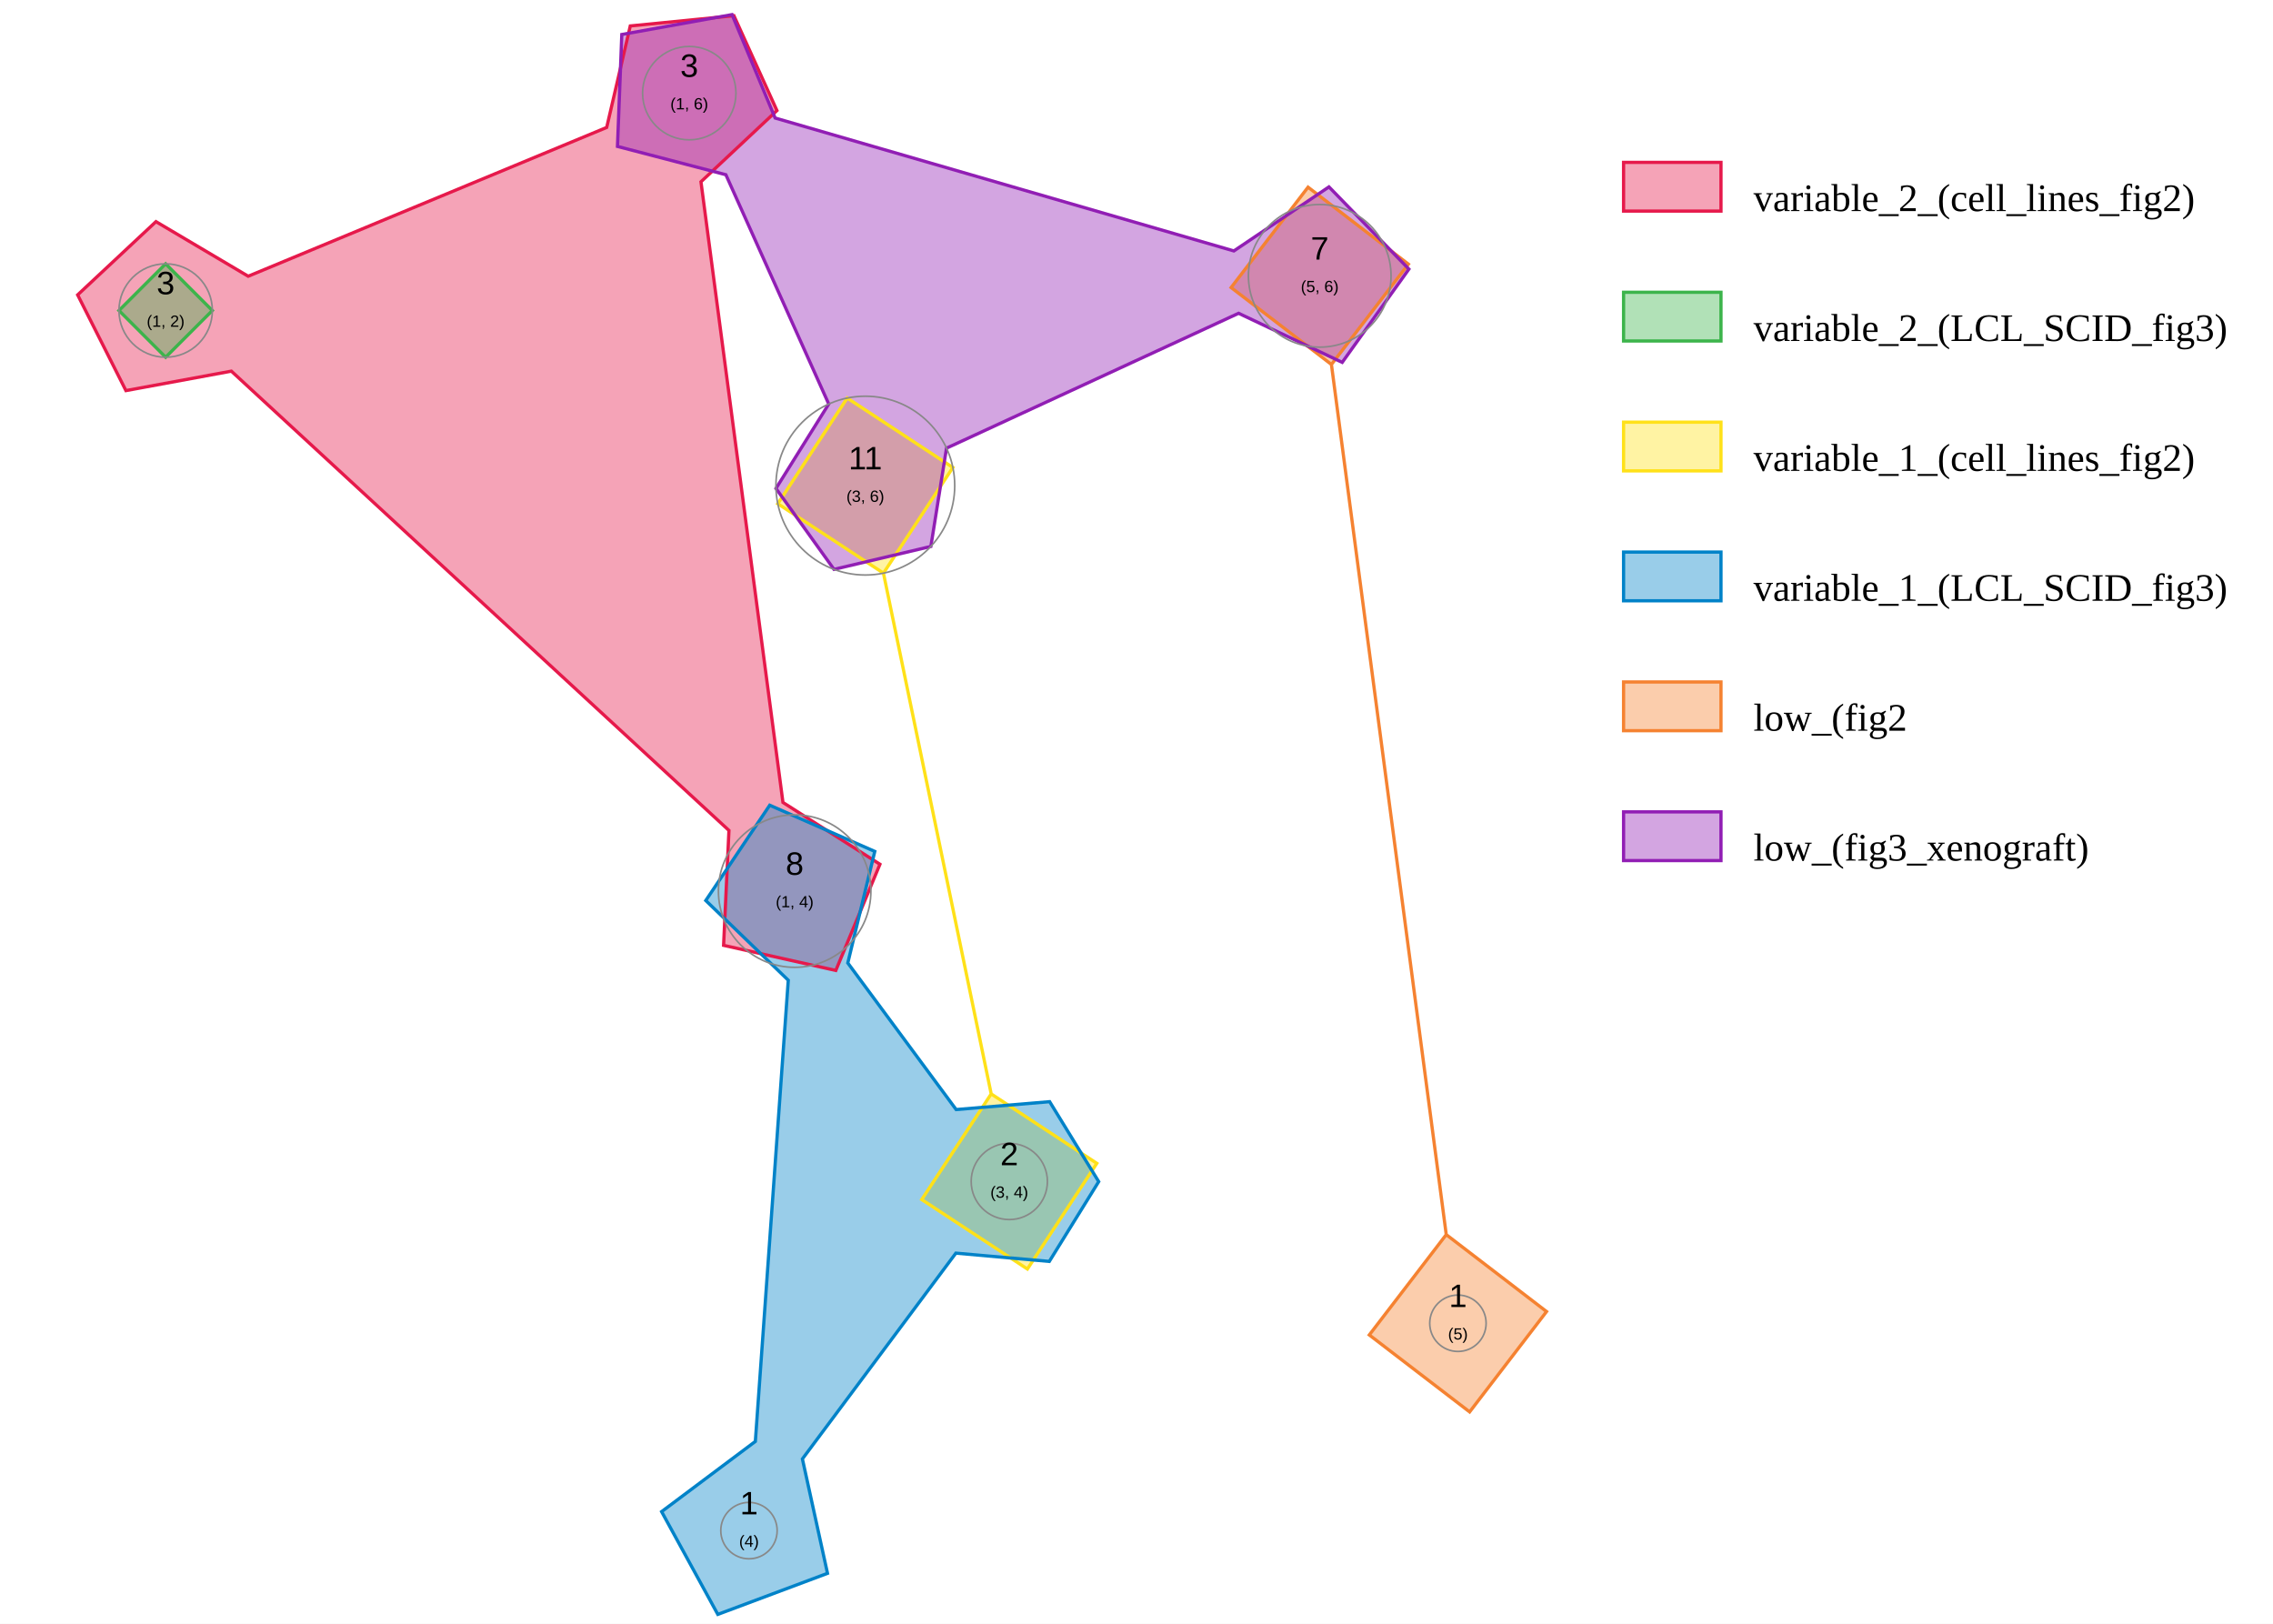
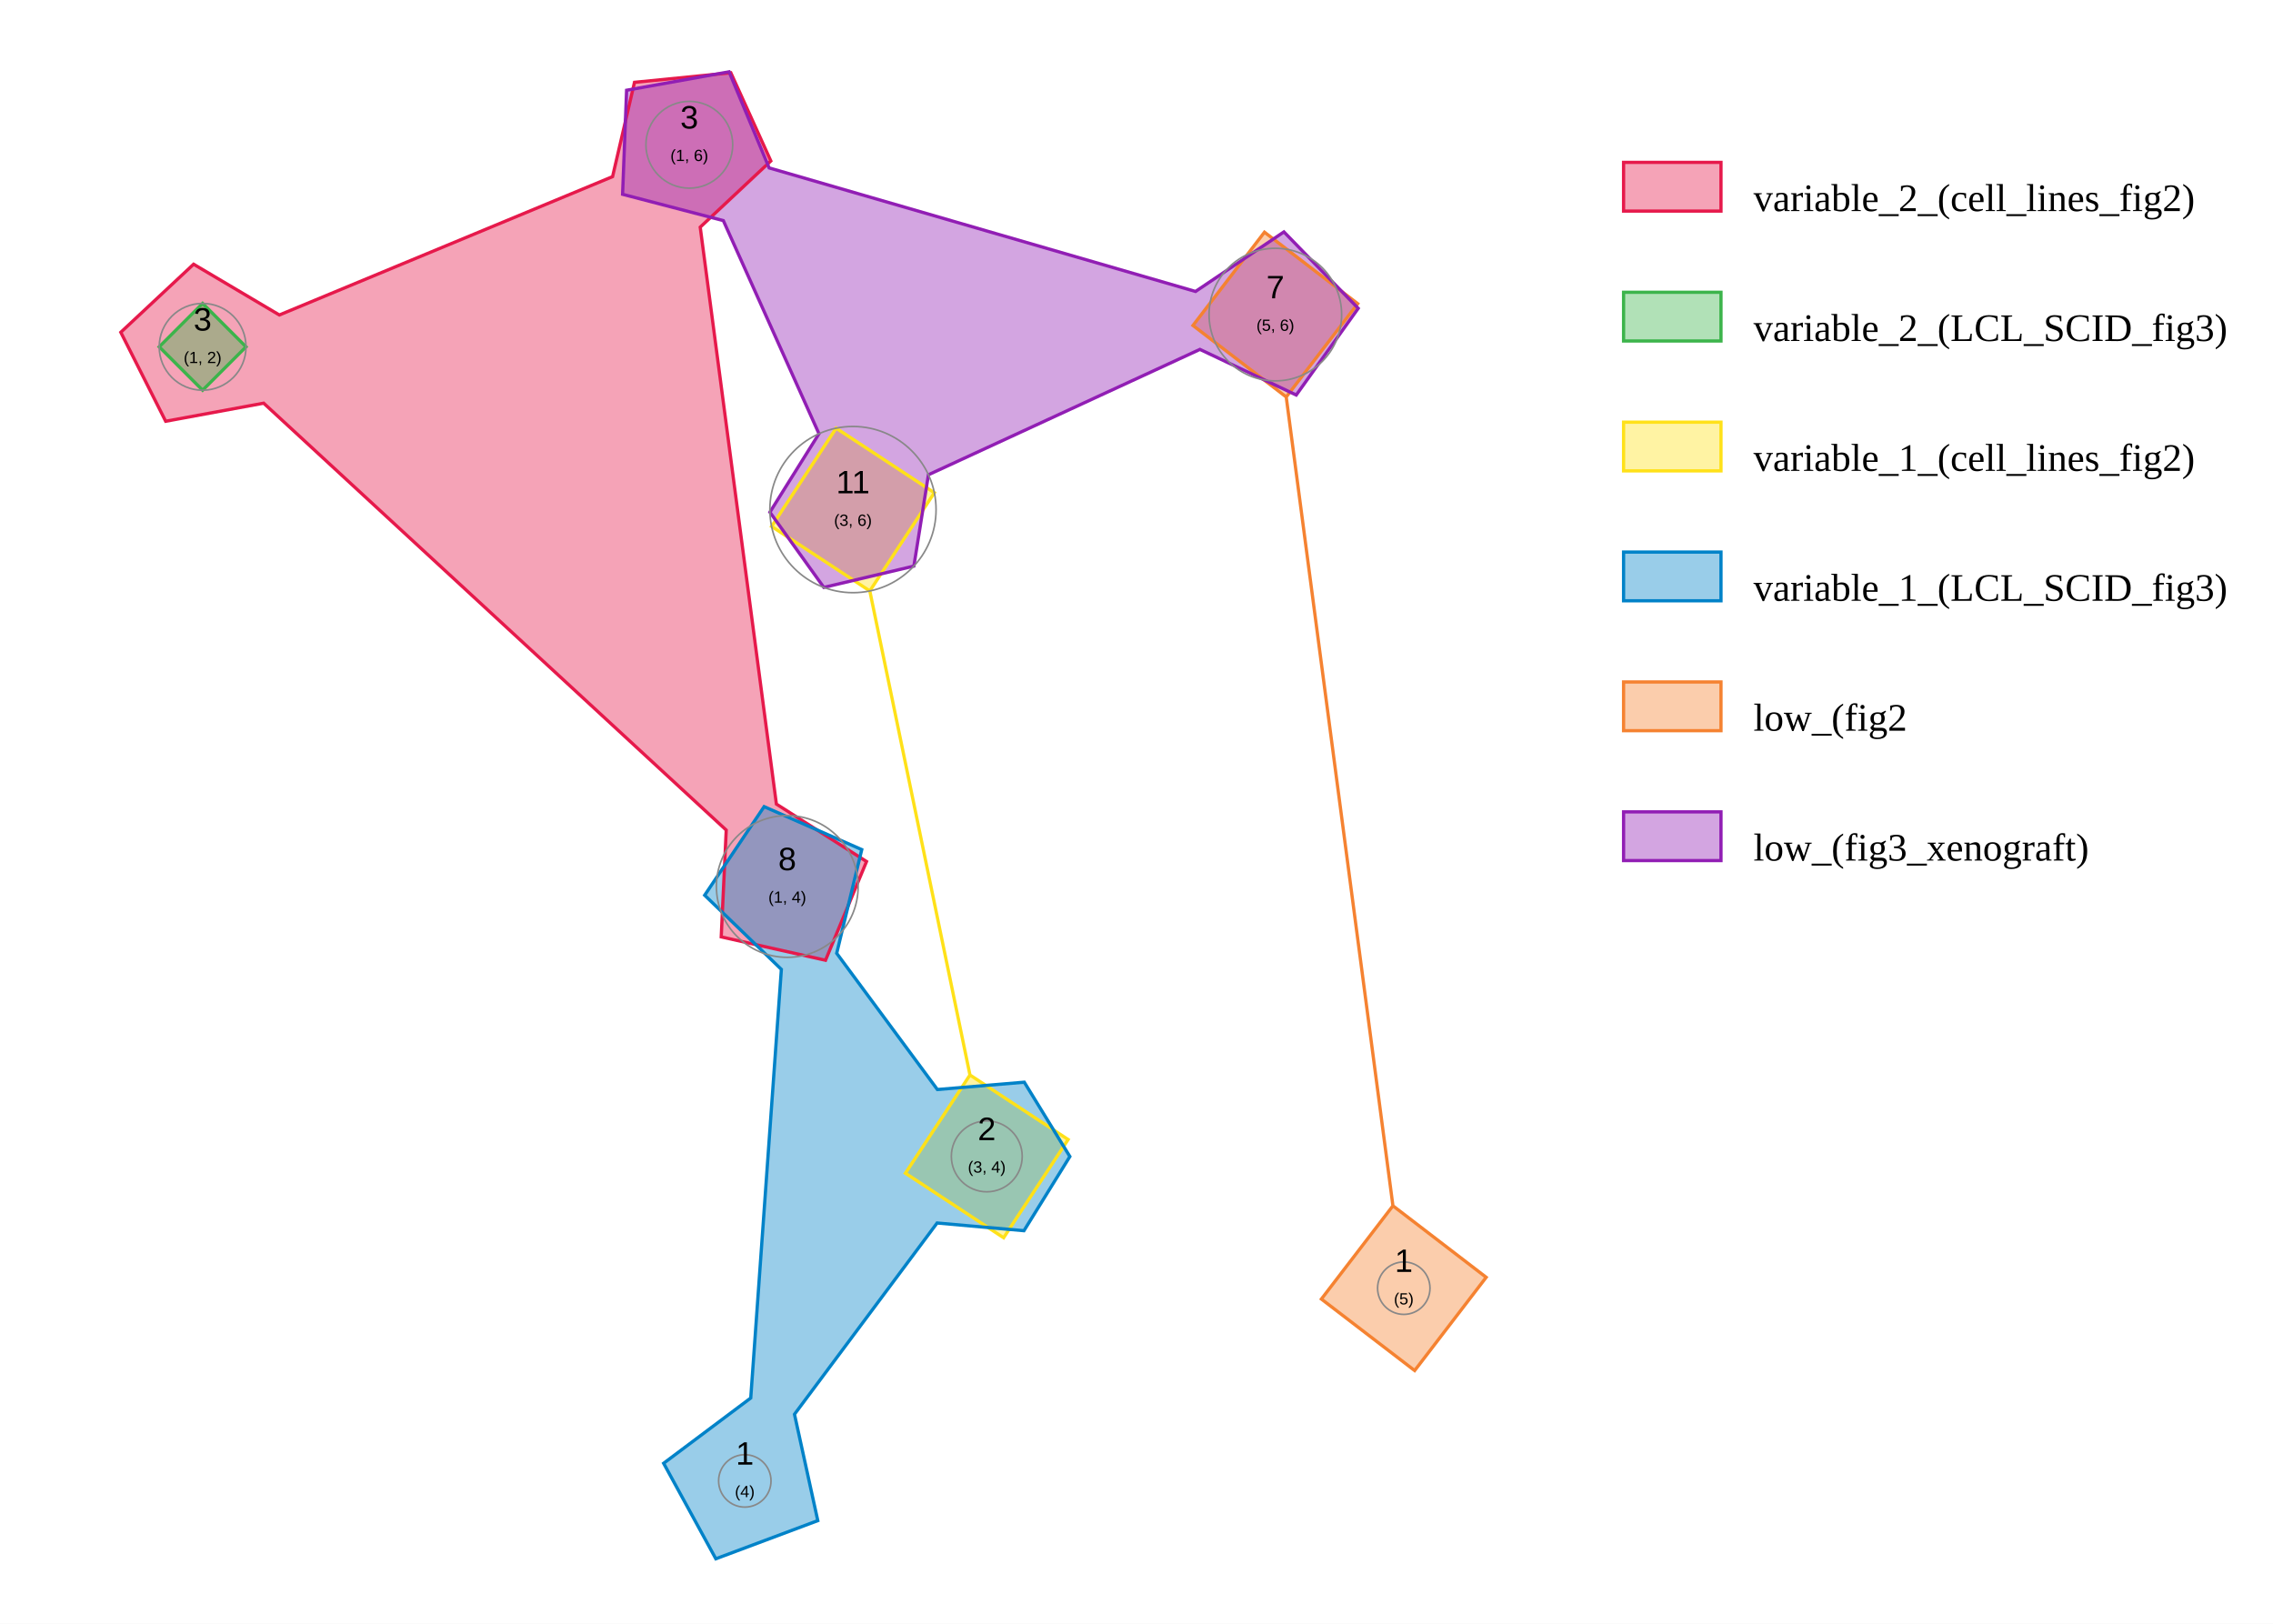
<svg xmlns="http://www.w3.org/2000/svg" xmlns:xlink="http://www.w3.org/1999/xlink" width="700" height="500">
  <defs>
    <style type="text/css">
  .borderLine {
	   stroke: none;
	   fill-opacity: 0.4;
  }
  .outLine {
	   stroke-width: 1;
	   fill: none;
  }
  .circle {
	   stroke: #888888;
	   stroke-width: 0.5;
	   fill: none;
    pointer-events: all;
  }
  .spcircle {
	   stroke: #FF2222;
	   stroke-width: 1;
	   fill: none;
    pointer-events: all;
  }
  .tLabel {
	   font-family: Arial;
    pointer-events: none;
	   font-size: 14px;
	   text-anchor: middle;
	   alignment-baseline: central;
  }
  .nLabel {
	   font-family: Arial;
    pointer-events: none;
	   font-size: 10px;
	   text-anchor: middle;
	   alignment-baseline: central;
  }
  .belong {
	   font-family: Arial;
    pointer-events: none;
	   font-size: 5px;
	   text-anchor: middle;
	   alignment-baseline: central;
  }
  .p0{
    stroke: none;
    fill: #e6194b;
  }
  .q0{
    fill: none;
    stroke: #e6194b;
  }
  .p1{
    stroke: none;
    fill: #3cb44b;
  }
  .q1{
    fill: none;
    stroke: #3cb44b;
  }
  .p2{
    stroke: none;
    fill: #ffe119;
  }
  .q2{
    fill: none;
    stroke: #ffe119;
  }
  .p3{
    stroke: none;
    fill: #0082c8;
  }
  .q3{
    fill: none;
    stroke: #0082c8;
  }
  .p4{
    stroke: none;
    fill: #f58231;
  }
  .q4{
    fill: none;
    stroke: #f58231;
  }
  .p5{
    stroke: none;
    fill: #911eb4;
  }
  .q5{
    fill: none;
    stroke: #911eb4;
  }

</style>
    <symbol id="bl0">
-       <path d="M 76.44 85.06 L 48.03 68.25 L 23.91 90.80 L 38.78 120.28 L 71.25 114.29 L 224.49 255.72 L 222.84 291.10 L 257.40 298.83 L 270.99 266.13 L 241.12 247.10 L 215.87 55.98 L 239.27 34.04 L 226.02 4.83 L 194.10 7.99 L 186.84 39.24 Z" />
+       <path d="M 86.03 96.99 L 59.62 81.36 L 37.20 102.32 L 51.02 129.72 L 81.20 124.15 L 223.65 255.61 L 222.11 288.50 L 254.23 295.69 L 266.86 265.29 L 239.10 247.60 L 215.64 69.95 L 237.39 49.56 L 225.07 22.41 L 195.40 25.35 L 188.65 54.39 Z" />
    </symbol>
    <symbol id="bl1">
-       <path d="M 65.39 95.62 L 51.01 81.24 L 36.64 95.62 L 51.01 110.00 Z" />
+       <path d="M 75.76 106.80 L 62.40 93.43 L 49.03 106.80 L 62.40 120.16 Z" />
    </symbol>
    <symbol id="bl2">
-       <path d="M 272.07 176.49 L 293.45 143.96 L 260.91 122.57 L 239.53 155.11 L 272.07 176.49 L 305.25 336.85 L 283.86 369.38 L 316.40 390.77 L 337.78 358.23 L 305.25 336.85 Z" />
+       <path d="M 267.87 181.97 L 287.74 151.73 L 257.50 131.85 L 237.62 162.10 L 267.87 181.97 L 298.71 331.02 L 278.83 361.27 L 309.08 381.14 L 328.95 350.90 L 298.71 331.02 Z" />
    </symbol>
    <symbol id="bl3">
-       <path d="M 232.62 443.86 L 203.75 465.48 L 221.06 497.12 L 254.84 484.48 L 247.11 449.25 L 294.37 385.88 L 323.15 388.43 L 338.36 363.86 L 323.25 339.24 L 294.46 341.67 L 261.09 296.53 L 269.40 262.18 L 237.05 247.95 L 217.35 277.30 L 242.76 301.85 Z" />
+       <path d="M 231.20 430.49 L 204.37 450.59 L 220.45 480.00 L 251.85 468.25 L 244.67 435.50 L 288.59 376.60 L 315.34 378.97 L 329.48 356.13 L 315.44 333.24 L 288.68 335.50 L 257.67 293.55 L 265.39 261.62 L 235.32 248.39 L 217.01 275.67 L 240.63 298.50 Z" />
    </symbol>
    <symbol id="bl4">
-       <path d="M 410.03 112.23 L 433.73 81.34 L 402.83 57.64 L 379.14 88.54 L 410.03 112.23 L 445.39 380.18 L 421.69 411.07 L 452.59 434.77 L 476.28 403.87 L 445.39 380.18 Z" />
+       <path d="M 396.11 122.24 L 418.13 93.52 L 389.41 71.50 L 367.39 100.22 L 396.11 122.24 L 428.97 371.30 L 406.94 400.02 L 435.66 422.04 L 457.69 393.32 L 428.97 371.30 Z" />
    </symbol>
    <symbol id="bl5">
-       <path d="M 238.71 36.34 L 225.44 4.50 L 191.49 10.62 L 190.16 45.09 L 223.54 53.80 L 255.22 124.41 L 238.97 150.41 L 256.84 175.32 L 286.67 168.27 L 291.49 138.00 L 381.44 96.47 L 413.35 111.59 L 433.89 82.87 L 409.27 57.55 L 379.99 77.27 Z" />
+       <path d="M 236.86 51.70 L 224.53 22.11 L 192.97 27.79 L 191.73 59.83 L 222.76 67.93 L 252.21 133.56 L 237.10 157.72 L 253.71 180.88 L 281.44 174.32 L 285.92 146.19 L 369.53 107.59 L 399.19 121.64 L 418.28 94.95 L 395.40 71.41 L 368.18 89.75 Z" />
    </symbol>
  </defs>
  <rect width="700" height="500" style="fill:#fff;stroke-width:0" />
  <use class="p0 borderLine" xlink:href="#bl0" />
  <use class="p1 borderLine" xlink:href="#bl1" />
  <use class="p2 borderLine" xlink:href="#bl2" />
  <use class="p3 borderLine" xlink:href="#bl3" />
  <use class="p4 borderLine" xlink:href="#bl4" />
  <use class="p5 borderLine" xlink:href="#bl5" />
  <use class="q0 outLine" xlink:href="#bl0" />
  <use class="q1 outLine" xlink:href="#bl1" />
  <use class="q2 outLine" xlink:href="#bl2" />
  <use class="q3 outLine" xlink:href="#bl3" />
  <use class="q4 outLine" xlink:href="#bl4" />
  <use class="q5 outLine" xlink:href="#bl5" />
-   <circle class="circle" cx="51.014" cy="95.618" r="14.378" />
-   <text class="tLabel" x="51.01" y="75.62" />
-   <text class="nLabel" x="51.01" y="90.62">3</text>
-   <text class="belong" x="51.01" y="100.62">(1, 2)</text>
-   <circle class="circle" cx="310.825" cy="363.806" r="11.739" />
-   <text class="tLabel" x="310.82" y="343.81" />
-   <text class="nLabel" x="310.82" y="358.81">2</text>
-   <text class="belong" x="310.82" y="368.81">(3, 4)</text>
-   <circle class="circle" cx="266.49" cy="149.534" r="27.531" />
-   <text class="tLabel" x="266.49" y="129.53" />
-   <text class="nLabel" x="266.49" y="144.53">11</text>
-   <text class="belong" x="266.49" y="154.53">(3, 6)</text>
-   <circle class="circle" cx="230.655" cy="471.318" r="8.682" />
-   <text class="tLabel" x="230.66" y="451.32" />
-   <text class="nLabel" x="230.66" y="466.32">1</text>
-   <text class="belong" x="230.66" y="476.32">(4)</text>
-   <circle class="circle" cx="244.727" cy="274.393" r="23.479" />
-   <text class="tLabel" x="244.73" y="254.39" />
-   <text class="nLabel" x="244.73" y="269.39">8</text>
-   <text class="belong" x="244.73" y="279.39">(1, 4)</text>
-   <circle class="circle" cx="448.986" cy="407.473" r="8.682" />
-   <text class="tLabel" x="448.99" y="387.47" />
-   <text class="nLabel" x="448.99" y="402.47">1</text>
-   <text class="belong" x="448.99" y="412.47">(5)</text>
-   <circle class="circle" cx="406.432" cy="84.936" r="21.962" />
-   <text class="tLabel" x="406.43" y="64.94" />
-   <text class="nLabel" x="406.43" y="79.94">7</text>
-   <text class="belong" x="406.43" y="89.94">(5, 6)</text>
-   <circle class="circle" cx="212.269" cy="28.682" r="14.378" />
-   <text class="tLabel" x="212.27" y="8.68" />
-   <text class="nLabel" x="212.27" y="23.68">3</text>
-   <text class="belong" x="212.27" y="33.68">(1, 6)</text>
+   <circle class="circle" cx="62.395" cy="106.797" r="13.364" />
+   <text class="tLabel" x="62.40" y="86.80" />
+   <text class="nLabel" x="62.40" y="101.80">3</text>
+   <text class="belong" x="62.40" y="111.80">(1, 2)</text>
+   <circle class="circle" cx="303.892" cy="356.081" r="10.912" />
+   <text class="tLabel" x="303.89" y="336.08" />
+   <text class="nLabel" x="303.89" y="351.08">2</text>
+   <text class="belong" x="303.89" y="361.08">(3, 4)</text>
+   <circle class="circle" cx="262.683" cy="156.913" r="25.591" />
+   <text class="tLabel" x="262.68" y="136.91" />
+   <text class="nLabel" x="262.68" y="151.91">11</text>
+   <text class="belong" x="262.68" y="161.91">(3, 6)</text>
+   <circle class="circle" cx="229.374" cy="456.014" r="8.07" />
+   <text class="tLabel" x="229.37" y="436.01" />
+   <text class="nLabel" x="229.37" y="451.01">1</text>
+   <text class="belong" x="229.37" y="461.01">(4)</text>
+   <circle class="circle" cx="242.453" cy="272.97" r="21.824" />
+   <text class="tLabel" x="242.45" y="252.97" />
+   <text class="nLabel" x="242.45" y="267.97">8</text>
+   <text class="belong" x="242.45" y="277.97">(1, 4)</text>
+   <circle class="circle" cx="432.315" cy="396.67" r="8.07" />
+   <text class="tLabel" x="432.31" y="376.67" />
+   <text class="nLabel" x="432.31" y="391.67">1</text>
+   <text class="belong" x="432.31" y="401.67">(5)</text>
+   <circle class="circle" cx="392.76" cy="96.869" r="20.414" />
+   <text class="tLabel" x="392.76" y="76.87" />
+   <text class="nLabel" x="392.76" y="91.87">7</text>
+   <text class="belong" x="392.76" y="101.87">(5, 6)</text>
+   <circle class="circle" cx="212.284" cy="44.58" r="13.364" />
+   <text class="tLabel" x="212.28" y="24.58" />
+   <text class="nLabel" x="212.28" y="39.58">3</text>
+   <text class="belong" x="212.28" y="49.58">(1, 6)</text>
  <rect class="p0 borderLine" x="500.00" y="50.00" width="30.00" height="15.00" />
  <rect class="q0" x="500.00" y="50.00" width="30.00" height="15.00" />
  <text class="legend" x="540.00" y="65.00">variable_2_(cell_lines_fig2)</text>
  <rect class="p1 borderLine" x="500.00" y="90.00" width="30.00" height="15.00" />
  <rect class="q1" x="500.00" y="90.00" width="30.00" height="15.00" />
  <text class="legend" x="540.00" y="105.00">variable_2_(LCL_SCID_fig3)</text>
  <rect class="p2 borderLine" x="500.00" y="130.00" width="30.00" height="15.00" />
  <rect class="q2" x="500.00" y="130.00" width="30.00" height="15.00" />
  <text class="legend" x="540.00" y="145.00">variable_1_(cell_lines_fig2)</text>
  <rect class="p3 borderLine" x="500.00" y="170.00" width="30.00" height="15.00" />
  <rect class="q3" x="500.00" y="170.00" width="30.00" height="15.00" />
  <text class="legend" x="540.00" y="185.00">variable_1_(LCL_SCID_fig3)</text>
  <rect class="p4 borderLine" x="500.00" y="210.00" width="30.00" height="15.00" />
  <rect class="q4" x="500.00" y="210.00" width="30.00" height="15.00" />
  <text class="legend" x="540.00" y="225.00">low_(fig2</text>
  <rect class="p5 borderLine" x="500.00" y="250.00" width="30.00" height="15.00" />
  <rect class="q5" x="500.00" y="250.00" width="30.00" height="15.00" />
  <text class="legend" x="540.00" y="265.00">low_(fig3_xenograft)</text>
</svg>
